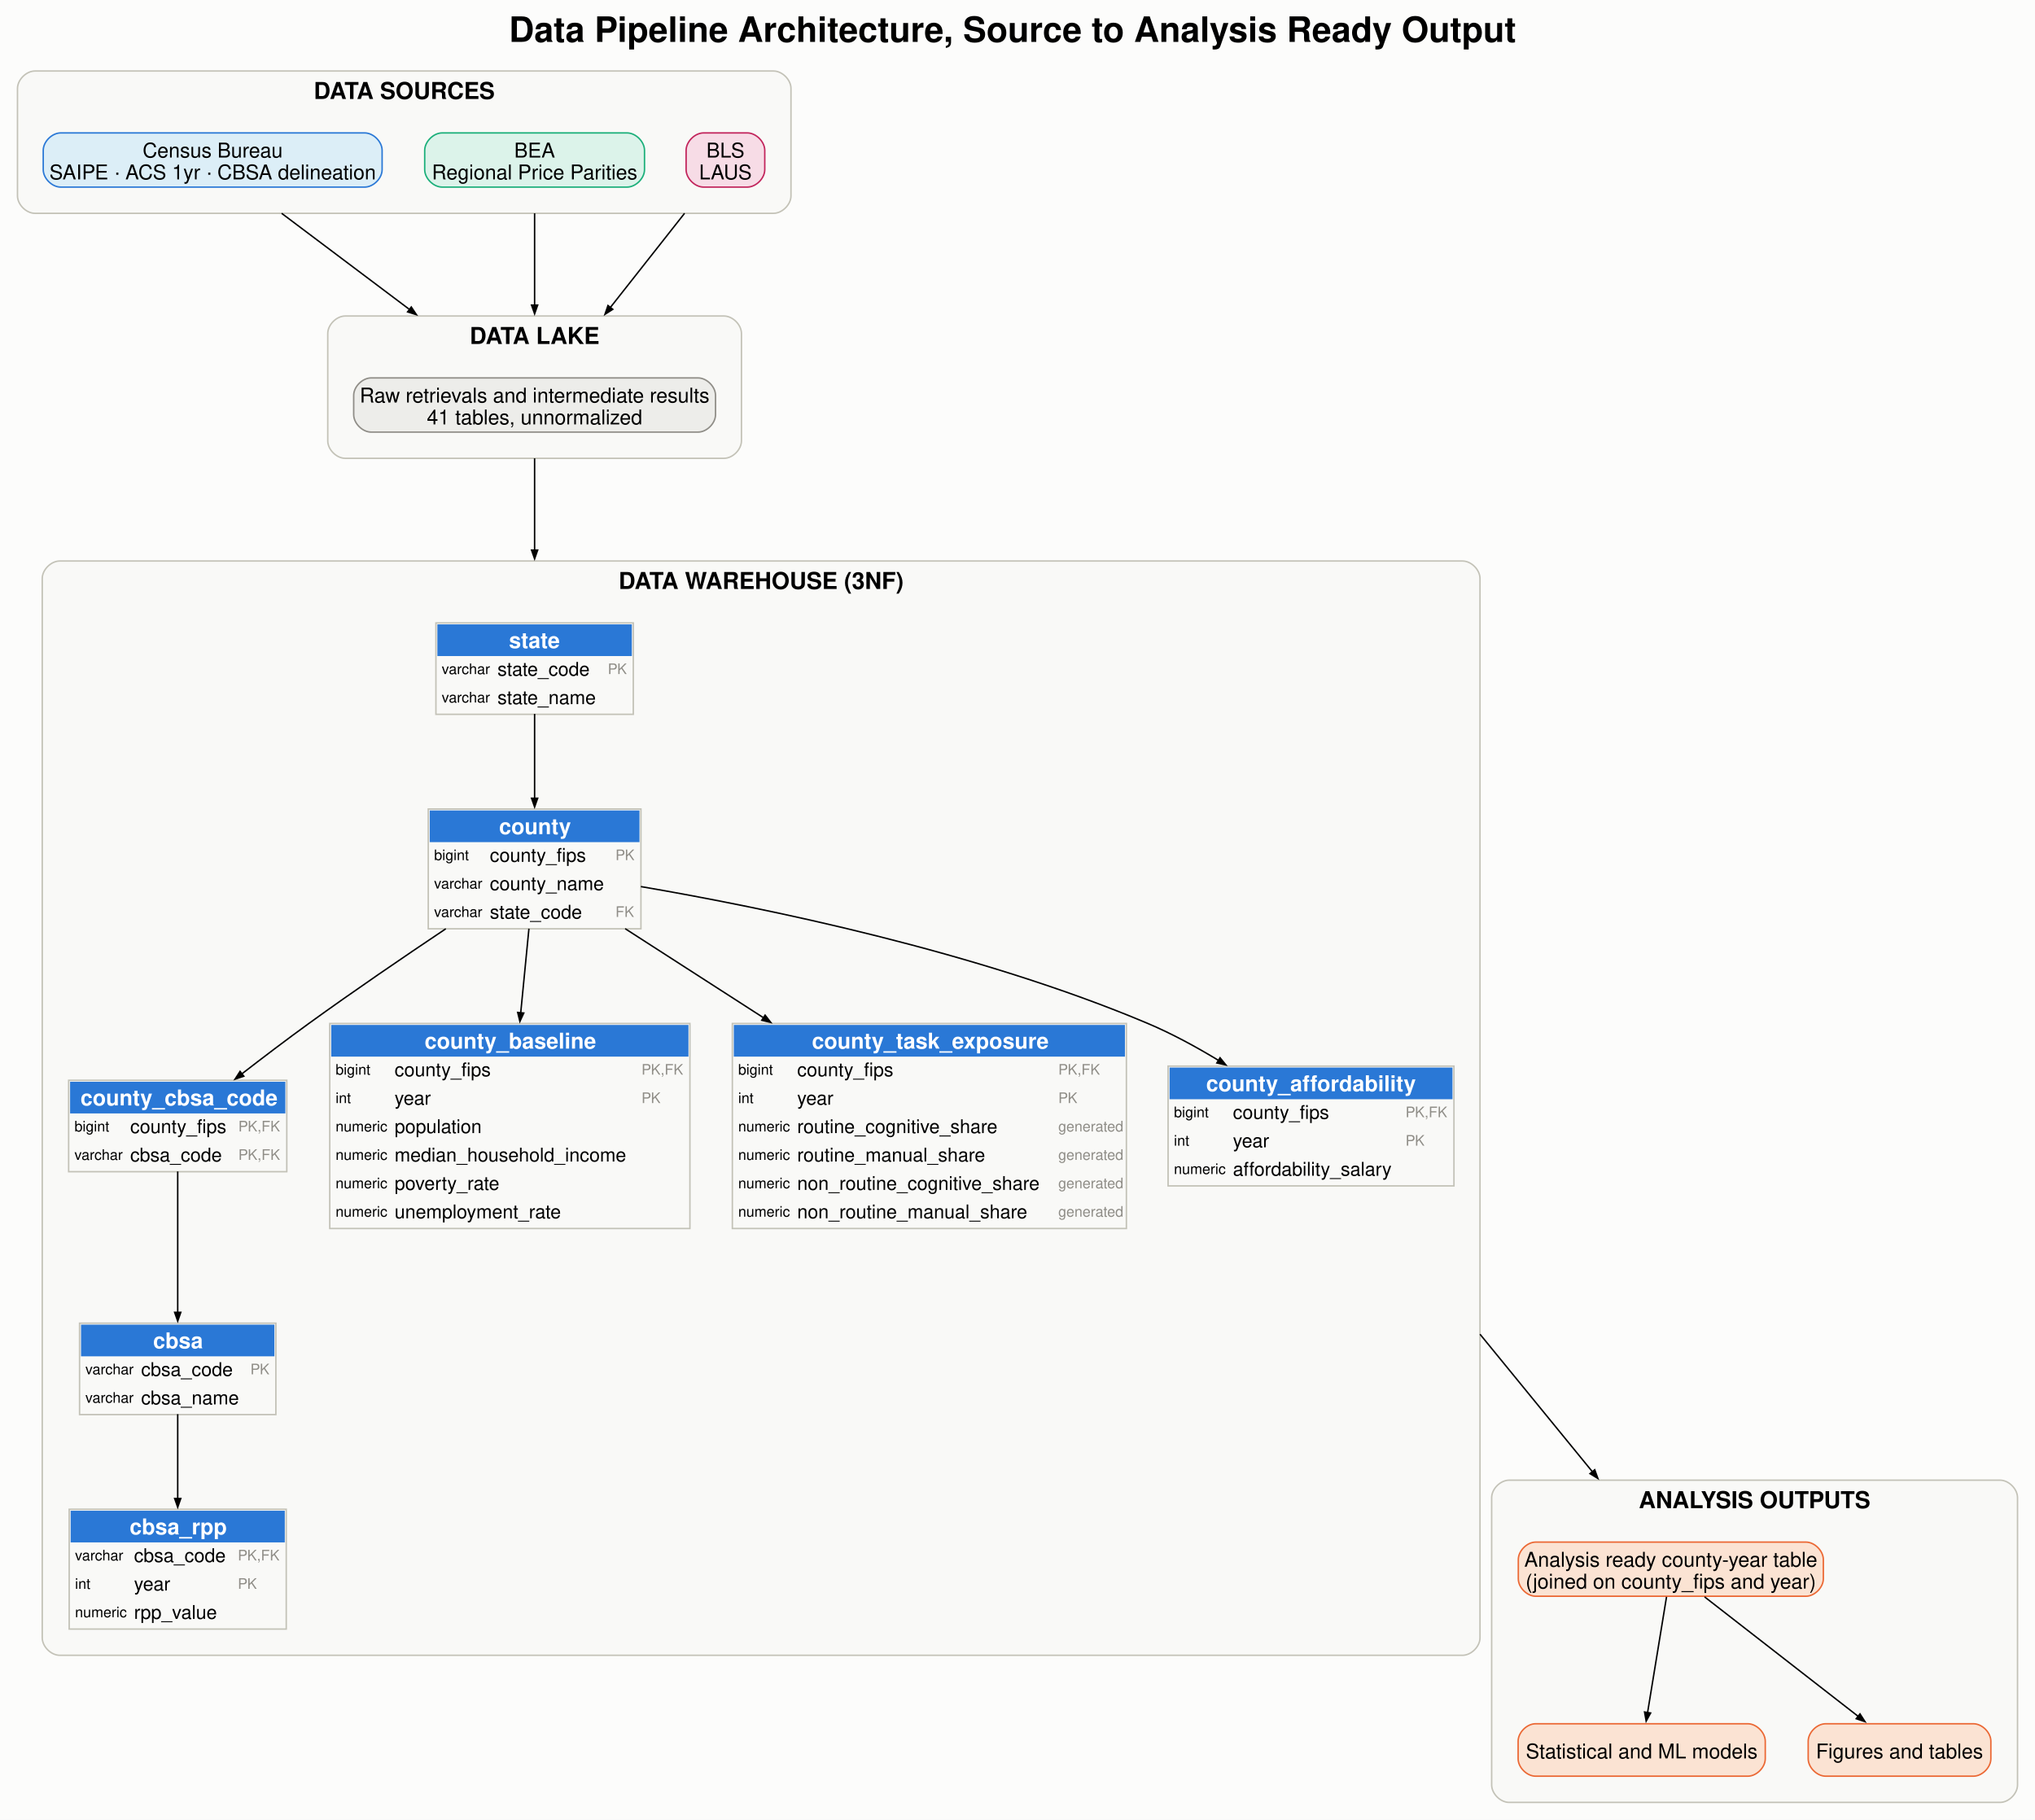
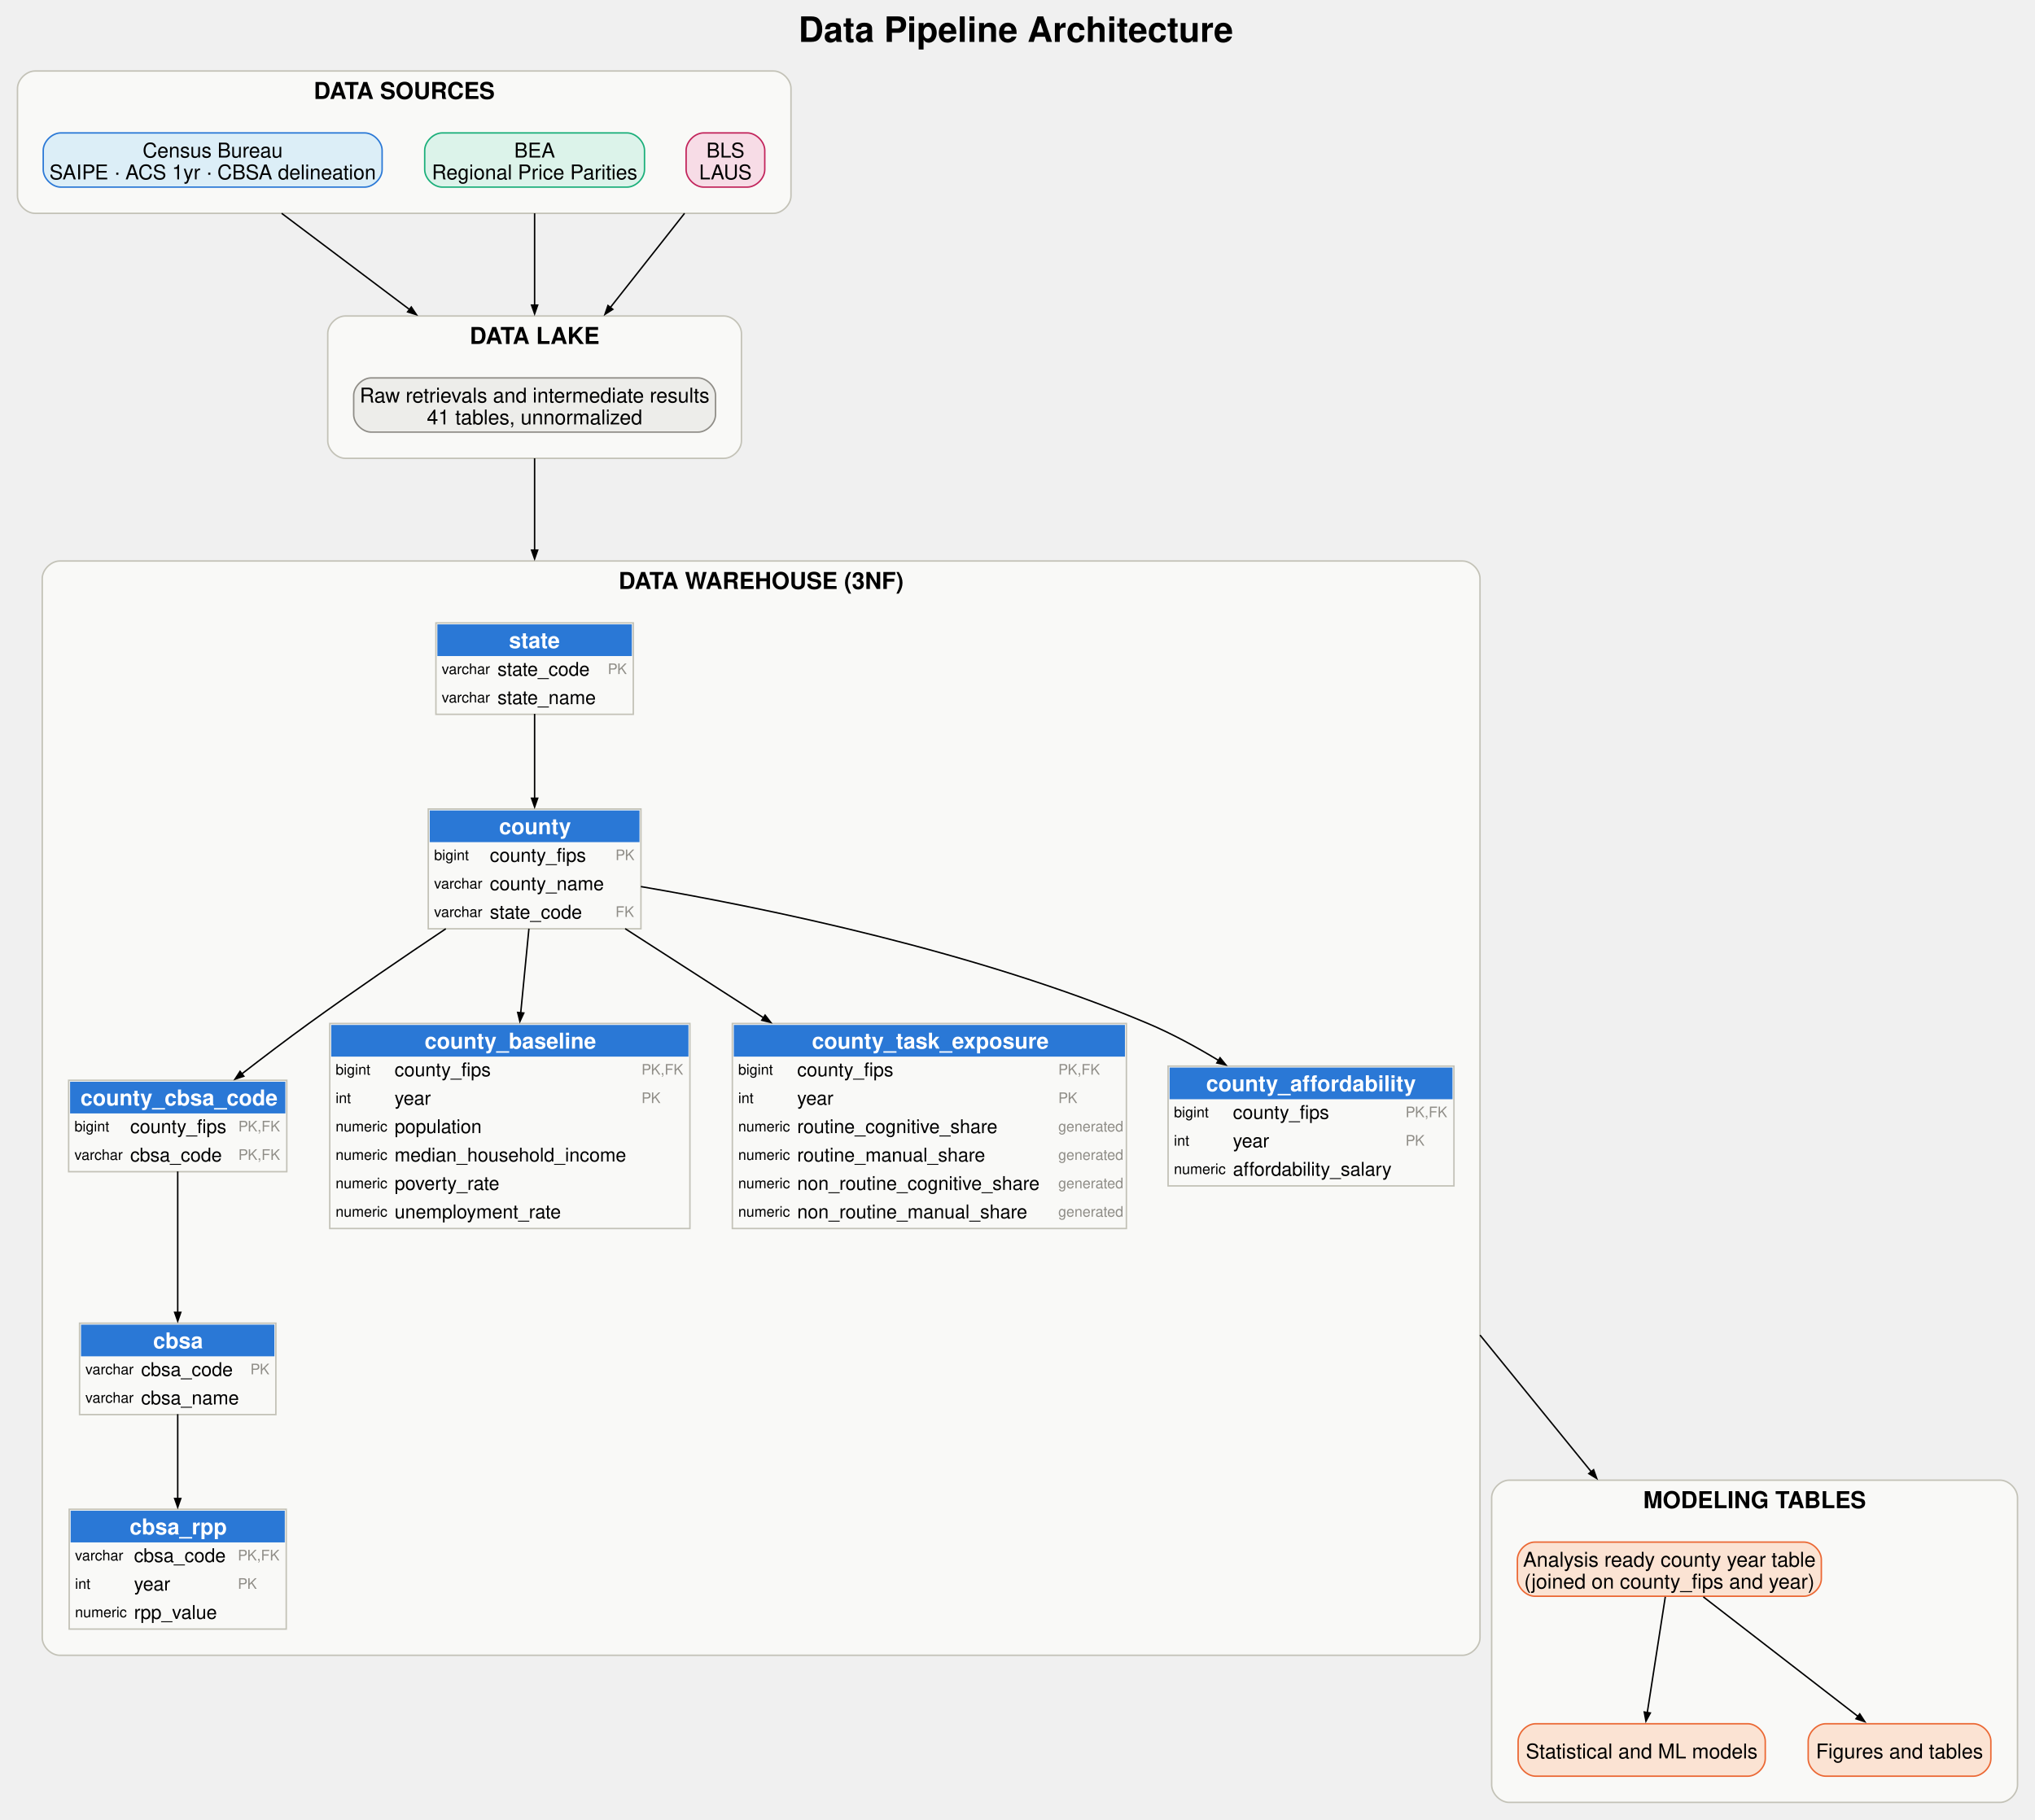
<svg xmlns="http://www.w3.org/2000/svg" width="1397pt" height="1249pt" viewBox="0.00 0.00 1397.00 1249.00">
  <g id="graph0" class="graph" transform="scale(1 1) rotate(0) translate(4 1245.4)">
-     <polygon fill="#fcfcfb" stroke="none" points="-4,4 -4,-1245.4 1393,-1245.4 1393,4 -4,4" />
-     <text xml:space="preserve" text-anchor="start" x="345.38" y="-1216.65" font-family="Helvetica,sans-Serif" font-weight="bold" font-size="24.00">Data Pipeline Architecture, Source to Analysis Ready Output</text>
+     <text xml:space="preserve" text-anchor="start" x="544.12" y="-1216.65" font-family="Helvetica,sans-Serif" font-weight="bold" font-size="24.00">Data Pipeline Architecture</text>
    <g id="clust1" class="cluster">
      <path fill="#f9f9f7" stroke="#c3c2b7" d="M20,-1098.95C20,-1098.95 527,-1098.95 527,-1098.95 533,-1098.95 539,-1104.95 539,-1110.95 539,-1110.95 539,-1184.65 539,-1184.65 539,-1190.65 533,-1196.65 527,-1196.65 527,-1196.65 20,-1196.65 20,-1196.65 14,-1196.65 8,-1190.65 8,-1184.65 8,-1184.65 8,-1110.95 8,-1110.95 8,-1104.95 14,-1098.95 20,-1098.95" />
      <text xml:space="preserve" text-anchor="middle" x="273.5" y="-1177.45" font-family="Helvetica,sans-Serif" font-weight="bold" font-size="16.00">DATA SOURCES</text>
    </g>
    <g id="clust2" class="cluster">
      <path fill="#f9f9f7" stroke="#c3c2b7" d="M233,-930.75C233,-930.75 493,-930.75 493,-930.75 499,-930.75 505,-936.75 505,-942.75 505,-942.75 505,-1016.45 505,-1016.45 505,-1022.45 499,-1028.45 493,-1028.45 493,-1028.45 233,-1028.45 233,-1028.45 227,-1028.45 221,-1022.45 221,-1016.45 221,-1016.45 221,-942.75 221,-942.75 221,-936.75 227,-930.75 233,-930.75" />
      <text xml:space="preserve" text-anchor="middle" x="363" y="-1009.25" font-family="Helvetica,sans-Serif" font-weight="bold" font-size="16.00">DATA LAKE</text>
    </g>
    <g id="clust3" class="cluster">
      <path fill="#f9f9f7" stroke="#c3c2b7" d="M37,-109C37,-109 1000,-109 1000,-109 1006,-109 1012,-115 1012,-121 1012,-121 1012,-848.25 1012,-848.25 1012,-854.25 1006,-860.25 1000,-860.25 1000,-860.25 37,-860.25 37,-860.25 31,-860.25 25,-854.25 25,-848.25 25,-848.25 25,-121 25,-121 25,-115 31,-109 37,-109" />
      <text xml:space="preserve" text-anchor="middle" x="518.5" y="-841.05" font-family="Helvetica,sans-Serif" font-weight="bold" font-size="16.00">DATA WAREHOUSE (3NF)</text>
    </g>
    <g id="clust5" class="cluster">
      <path fill="#f9f9f7" stroke="#c3c2b7" d="M1032,-8C1032,-8 1369,-8 1369,-8 1375,-8 1381,-14 1381,-20 1381,-20 1381,-217.22 1381,-217.22 1381,-223.22 1375,-229.22 1369,-229.22 1369,-229.22 1032,-229.22 1032,-229.22 1026,-229.22 1020,-223.22 1020,-217.22 1020,-217.22 1020,-20 1020,-20 1020,-14 1026,-8 1032,-8" />
-       <text xml:space="preserve" text-anchor="middle" x="1200.5" y="-210.03" font-family="Helvetica,sans-Serif" font-weight="bold" font-size="16.00">ANALYSIS OUTPUTS</text>
+       <text xml:space="preserve" text-anchor="middle" x="1200.5" y="-210.03" font-family="Helvetica,sans-Serif" font-weight="bold" font-size="16.00">MODELING TABLES</text>
    </g>
    <g id="node1" class="node">
      <path fill="#dceef7" stroke="#2a78d6" d="M246.32,-1154.15C246.32,-1154.15 37.68,-1154.15 37.68,-1154.15 31.68,-1154.15 25.68,-1148.15 25.68,-1142.15 25.68,-1142.15 25.68,-1128.95 25.68,-1128.95 25.68,-1122.95 31.68,-1116.95 37.68,-1116.95 37.68,-1116.95 246.32,-1116.95 246.32,-1116.95 252.32,-1116.95 258.32,-1122.95 258.32,-1128.95 258.32,-1128.95 258.32,-1142.15 258.32,-1142.15 258.32,-1148.15 252.32,-1154.15 246.32,-1154.15" />
      <text xml:space="preserve" text-anchor="middle" x="142" y="-1137.25" font-family="Helvetica,sans-Serif" font-size="14.00">Census Bureau</text>
      <text xml:space="preserve" text-anchor="middle" x="142" y="-1122.25" font-family="Helvetica,sans-Serif" font-size="14.00">SAIPE · ACS 1yr · CBSA delineation</text>
    </g>
    <g id="node4" class="node">
      <path fill="#ededea" stroke="#8f8d87" d="M475.2,-985.95C475.2,-985.95 250.8,-985.95 250.8,-985.95 244.8,-985.95 238.8,-979.95 238.8,-973.95 238.8,-973.95 238.8,-960.75 238.8,-960.75 238.8,-954.75 244.8,-948.75 250.8,-948.75 250.8,-948.75 475.2,-948.75 475.2,-948.75 481.2,-948.75 487.2,-954.75 487.2,-960.75 487.2,-960.75 487.2,-973.95 487.2,-973.95 487.2,-979.95 481.2,-985.95 475.2,-985.95" />
      <text xml:space="preserve" text-anchor="middle" x="363" y="-969.05" font-family="Helvetica,sans-Serif" font-size="14.00">Raw retrievals and intermediate results</text>
      <text xml:space="preserve" text-anchor="middle" x="363" y="-954.05" font-family="Helvetica,sans-Serif" font-size="14.00">41 tables, unnormalized</text>
    </g>
    <g id="edge10" class="edge">
      <path fill="none" stroke="black" d="M189.34,-1098.95C214.93,-1079.7 247.33,-1055.34 277.2,-1032.88" />
      <polygon fill="black" stroke="black" points="278.34,-1034.64 281.88,-1029.36 275.82,-1031.28 278.34,-1034.64" />
    </g>
    <g id="node2" class="node">
      <path fill="#dcf3ea" stroke="#1baf7a" d="M426.45,-1154.15C426.45,-1154.15 299.55,-1154.15 299.55,-1154.15 293.55,-1154.15 287.55,-1148.15 287.55,-1142.15 287.55,-1142.15 287.55,-1128.95 287.55,-1128.95 287.55,-1122.95 293.55,-1116.95 299.55,-1116.95 299.55,-1116.95 426.45,-1116.95 426.45,-1116.95 432.45,-1116.95 438.45,-1122.95 438.45,-1128.95 438.45,-1128.95 438.45,-1142.15 438.45,-1142.15 438.45,-1148.15 432.45,-1154.15 426.45,-1154.15" />
      <text xml:space="preserve" text-anchor="middle" x="363" y="-1137.25" font-family="Helvetica,sans-Serif" font-size="14.00">BEA</text>
      <text xml:space="preserve" text-anchor="middle" x="363" y="-1122.25" font-family="Helvetica,sans-Serif" font-size="14.00">Regional Price Parities</text>
    </g>
    <g id="edge11" class="edge">
      <path fill="none" stroke="black" d="M363,-1098.95C363,-1080.56 363,-1057.48 363,-1035.86" />
      <polygon fill="black" stroke="black" points="365.1,-1035.96 363,-1029.96 360.9,-1035.96 365.1,-1035.96" />
    </g>
    <g id="node3" class="node">
      <path fill="#f7dce6" stroke="#c2255c" d="M509,-1154.15C509,-1154.15 479,-1154.15 479,-1154.15 473,-1154.15 467,-1148.15 467,-1142.15 467,-1142.15 467,-1128.95 467,-1128.95 467,-1122.95 473,-1116.95 479,-1116.95 479,-1116.95 509,-1116.95 509,-1116.95 515,-1116.95 521,-1122.95 521,-1128.95 521,-1128.95 521,-1142.15 521,-1142.15 521,-1148.15 515,-1154.15 509,-1154.15" />
      <text xml:space="preserve" text-anchor="middle" x="494" y="-1137.25" font-family="Helvetica,sans-Serif" font-size="14.00">BLS</text>
      <text xml:space="preserve" text-anchor="middle" x="494" y="-1122.25" font-family="Helvetica,sans-Serif" font-size="14.00">LAUS</text>
    </g>
    <g id="edge12" class="edge">
      <path fill="none" stroke="black" d="M465.94,-1098.95C451.02,-1080.02 432.2,-1056.14 414.74,-1033.99" />
      <polygon fill="black" stroke="black" points="416.67,-1033.05 411.31,-1029.64 413.37,-1035.65 416.67,-1033.05" />
    </g>
    <g id="node5" class="node">
      <polygon fill="#2a78d6" stroke="none" points="296.25,-795 296.25,-816.75 429.75,-816.75 429.75,-795 296.25,-795" />
      <text xml:space="preserve" text-anchor="start" x="345.38" y="-800.5" font-family="Helvetica,sans-Serif" font-weight="bold" font-size="15.00" fill="white">state</text>
      <text xml:space="preserve" text-anchor="start" x="299.25" y="-782.62" font-family="Helvetica,sans-Serif" font-size="10.00">varchar</text>
      <text xml:space="preserve" text-anchor="start" x="337.5" y="-781.5" font-family="Helvetica,sans-Serif" font-size="13.00">state_code</text>
      <text xml:space="preserve" text-anchor="start" x="413.25" y="-782.62" font-family="Helvetica,sans-Serif" font-size="10.00" fill="#8f8d87">PK</text>
      <text xml:space="preserve" text-anchor="start" x="299.25" y="-763.12" font-family="Helvetica,sans-Serif" font-size="10.00">varchar</text>
      <text xml:space="preserve" text-anchor="start" x="337.5" y="-762" font-family="Helvetica,sans-Serif" font-size="13.00">state_name</text>
      <polygon fill="none" stroke="#c3c2b7" points="295.25,-755 295.25,-817.75 430.75,-817.75 430.75,-755 295.25,-755" />
    </g>
    <g id="edge13" class="edge">
      <path fill="none" stroke="black" d="M363,-930.75C363,-912.56 363,-889.64 363,-867.49" />
      <polygon fill="black" stroke="black" points="365.1,-867.76 363,-861.76 360.9,-867.76 365.1,-867.76" />
    </g>
    <g id="node6" class="node">
      <polygon fill="#2a78d6" stroke="none" points="291,-667.25 291,-689 435,-689 435,-667.25 291,-667.25" />
      <text xml:space="preserve" text-anchor="start" x="338.62" y="-672.75" font-family="Helvetica,sans-Serif" font-weight="bold" font-size="15.00" fill="white">county</text>
      <text xml:space="preserve" text-anchor="start" x="294" y="-654.88" font-family="Helvetica,sans-Serif" font-size="10.00">bigint</text>
      <text xml:space="preserve" text-anchor="start" x="332.25" y="-653.75" font-family="Helvetica,sans-Serif" font-size="13.00">county_fips</text>
      <text xml:space="preserve" text-anchor="start" x="418.5" y="-654.88" font-family="Helvetica,sans-Serif" font-size="10.00" fill="#8f8d87">PK</text>
      <text xml:space="preserve" text-anchor="start" x="294" y="-635.38" font-family="Helvetica,sans-Serif" font-size="10.00">varchar</text>
      <text xml:space="preserve" text-anchor="start" x="332.25" y="-634.25" font-family="Helvetica,sans-Serif" font-size="13.00">county_name</text>
      <text xml:space="preserve" text-anchor="start" x="294" y="-615.88" font-family="Helvetica,sans-Serif" font-size="10.00">varchar</text>
      <text xml:space="preserve" text-anchor="start" x="332.25" y="-614.75" font-family="Helvetica,sans-Serif" font-size="13.00">state_code</text>
      <text xml:space="preserve" text-anchor="start" x="418.5" y="-615.88" font-family="Helvetica,sans-Serif" font-size="10.00" fill="#8f8d87">FK</text>
      <polygon fill="none" stroke="#c3c2b7" points="290,-607.75 290,-690 436,-690 436,-607.75 290,-607.75" />
    </g>
    <g id="edge1" class="edge">
      <path fill="none" stroke="black" d="M363,-755.3C363,-738.23 363,-716.47 363,-697.16" />
      <polygon fill="black" stroke="black" points="365.1,-697.4 363,-691.4 360.9,-697.4 365.1,-697.4" />
    </g>
    <g id="node7" class="node">
      <polygon fill="#2a78d6" stroke="none" points="223.38,-520 223.38,-541.75 468.62,-541.75 468.62,-520 223.38,-520" />
      <text xml:space="preserve" text-anchor="start" x="287.5" y="-525.5" font-family="Helvetica,sans-Serif" font-weight="bold" font-size="15.00" fill="white">county_baseline</text>
      <text xml:space="preserve" text-anchor="start" x="226.38" y="-507.62" font-family="Helvetica,sans-Serif" font-size="10.00">bigint</text>
      <text xml:space="preserve" text-anchor="start" x="266.88" y="-506.5" font-family="Helvetica,sans-Serif" font-size="13.00">county_fips</text>
      <text xml:space="preserve" text-anchor="start" x="436.38" y="-507.62" font-family="Helvetica,sans-Serif" font-size="10.00" fill="#8f8d87">PK,FK</text>
      <text xml:space="preserve" text-anchor="start" x="226.38" y="-488.12" font-family="Helvetica,sans-Serif" font-size="10.00">int</text>
      <text xml:space="preserve" text-anchor="start" x="266.88" y="-487" font-family="Helvetica,sans-Serif" font-size="13.00">year</text>
      <text xml:space="preserve" text-anchor="start" x="436.38" y="-488.12" font-family="Helvetica,sans-Serif" font-size="10.00" fill="#8f8d87">PK</text>
      <text xml:space="preserve" text-anchor="start" x="226.38" y="-468.62" font-family="Helvetica,sans-Serif" font-size="10.00">numeric</text>
      <text xml:space="preserve" text-anchor="start" x="266.88" y="-467.5" font-family="Helvetica,sans-Serif" font-size="13.00">population</text>
      <text xml:space="preserve" text-anchor="start" x="226.38" y="-449.12" font-family="Helvetica,sans-Serif" font-size="10.00">numeric</text>
      <text xml:space="preserve" text-anchor="start" x="266.88" y="-448" font-family="Helvetica,sans-Serif" font-size="13.00">median_household_income</text>
      <text xml:space="preserve" text-anchor="start" x="226.38" y="-429.62" font-family="Helvetica,sans-Serif" font-size="10.00">numeric</text>
      <text xml:space="preserve" text-anchor="start" x="266.88" y="-428.5" font-family="Helvetica,sans-Serif" font-size="13.00">poverty_rate</text>
      <text xml:space="preserve" text-anchor="start" x="226.38" y="-410.12" font-family="Helvetica,sans-Serif" font-size="10.00">numeric</text>
      <text xml:space="preserve" text-anchor="start" x="266.88" y="-409" font-family="Helvetica,sans-Serif" font-size="13.00">unemployment_rate</text>
      <polygon fill="none" stroke="#c3c2b7" points="222.38,-402 222.38,-542.75 469.62,-542.75 469.62,-402 222.38,-402" />
    </g>
    <g id="edge2" class="edge">
      <path fill="none" stroke="black" d="M359.1,-607.84C357.42,-590.63 355.41,-569.92 353.46,-549.97" />
      <polygon fill="black" stroke="black" points="355.57,-549.93 352.9,-544.16 351.39,-550.34 355.57,-549.93" />
    </g>
    <g id="node8" class="node">
      <polygon fill="#2a78d6" stroke="none" points="499.75,-520 499.75,-541.75 768.25,-541.75 768.25,-520 499.75,-520" />
      <text xml:space="preserve" text-anchor="start" x="553.38" y="-525.5" font-family="Helvetica,sans-Serif" font-weight="bold" font-size="15.00" fill="white">county_task_exposure</text>
      <text xml:space="preserve" text-anchor="start" x="502.75" y="-507.62" font-family="Helvetica,sans-Serif" font-size="10.00">bigint</text>
      <text xml:space="preserve" text-anchor="start" x="543.25" y="-506.5" font-family="Helvetica,sans-Serif" font-size="13.00">county_fips</text>
      <text xml:space="preserve" text-anchor="start" x="722.5" y="-507.62" font-family="Helvetica,sans-Serif" font-size="10.00" fill="#8f8d87">PK,FK</text>
      <text xml:space="preserve" text-anchor="start" x="502.75" y="-488.12" font-family="Helvetica,sans-Serif" font-size="10.00">int</text>
      <text xml:space="preserve" text-anchor="start" x="543.25" y="-487" font-family="Helvetica,sans-Serif" font-size="13.00">year</text>
      <text xml:space="preserve" text-anchor="start" x="722.5" y="-488.12" font-family="Helvetica,sans-Serif" font-size="10.00" fill="#8f8d87">PK</text>
      <text xml:space="preserve" text-anchor="start" x="502.75" y="-468.62" font-family="Helvetica,sans-Serif" font-size="10.00">numeric</text>
      <text xml:space="preserve" text-anchor="start" x="543.25" y="-467.5" font-family="Helvetica,sans-Serif" font-size="13.00">routine_cognitive_share</text>
      <text xml:space="preserve" text-anchor="start" x="722.5" y="-468.62" font-family="Helvetica,sans-Serif" font-size="10.00" fill="#8f8d87">generated</text>
      <text xml:space="preserve" text-anchor="start" x="502.75" y="-449.12" font-family="Helvetica,sans-Serif" font-size="10.00">numeric</text>
      <text xml:space="preserve" text-anchor="start" x="543.25" y="-448" font-family="Helvetica,sans-Serif" font-size="13.00">routine_manual_share</text>
      <text xml:space="preserve" text-anchor="start" x="722.5" y="-449.12" font-family="Helvetica,sans-Serif" font-size="10.00" fill="#8f8d87">generated</text>
      <text xml:space="preserve" text-anchor="start" x="502.75" y="-429.62" font-family="Helvetica,sans-Serif" font-size="10.00">numeric</text>
      <text xml:space="preserve" text-anchor="start" x="543.25" y="-428.5" font-family="Helvetica,sans-Serif" font-size="13.00">non_routine_cognitive_share</text>
      <text xml:space="preserve" text-anchor="start" x="722.5" y="-429.62" font-family="Helvetica,sans-Serif" font-size="10.00" fill="#8f8d87">generated</text>
      <text xml:space="preserve" text-anchor="start" x="502.75" y="-410.12" font-family="Helvetica,sans-Serif" font-size="10.00">numeric</text>
      <text xml:space="preserve" text-anchor="start" x="543.25" y="-409" font-family="Helvetica,sans-Serif" font-size="13.00">non_routine_manual_share</text>
      <text xml:space="preserve" text-anchor="start" x="722.5" y="-410.12" font-family="Helvetica,sans-Serif" font-size="10.00" fill="#8f8d87">generated</text>
      <polygon fill="none" stroke="#c3c2b7" points="498.75,-402 498.75,-542.75 769.25,-542.75 769.25,-402 498.75,-402" />
    </g>
    <g id="edge3" class="edge">
      <path fill="none" stroke="black" d="M425.17,-607.84C453.42,-589.65 487.75,-567.55 520.34,-546.56" />
      <polygon fill="black" stroke="black" points="521.23,-548.49 525.13,-543.47 518.95,-544.96 521.23,-548.49" />
    </g>
    <g id="node9" class="node">
      <polygon fill="#2a78d6" stroke="none" points="798.88,-490.75 798.88,-512.5 993.12,-512.5 993.12,-490.75 798.88,-490.75" />
      <text xml:space="preserve" text-anchor="start" x="824" y="-496.25" font-family="Helvetica,sans-Serif" font-weight="bold" font-size="15.00" fill="white">county_affordability</text>
      <text xml:space="preserve" text-anchor="start" x="801.88" y="-478.38" font-family="Helvetica,sans-Serif" font-size="10.00">bigint</text>
      <text xml:space="preserve" text-anchor="start" x="842.38" y="-477.25" font-family="Helvetica,sans-Serif" font-size="13.00">county_fips</text>
      <text xml:space="preserve" text-anchor="start" x="960.88" y="-478.38" font-family="Helvetica,sans-Serif" font-size="10.00" fill="#8f8d87">PK,FK</text>
      <text xml:space="preserve" text-anchor="start" x="801.88" y="-458.88" font-family="Helvetica,sans-Serif" font-size="10.00">int</text>
      <text xml:space="preserve" text-anchor="start" x="842.38" y="-457.75" font-family="Helvetica,sans-Serif" font-size="13.00">year</text>
      <text xml:space="preserve" text-anchor="start" x="960.88" y="-458.88" font-family="Helvetica,sans-Serif" font-size="10.00" fill="#8f8d87">PK</text>
      <text xml:space="preserve" text-anchor="start" x="801.88" y="-439.38" font-family="Helvetica,sans-Serif" font-size="10.00">numeric</text>
      <text xml:space="preserve" text-anchor="start" x="842.38" y="-438.25" font-family="Helvetica,sans-Serif" font-size="13.00">affordability_salary</text>
      <polygon fill="none" stroke="#c3c2b7" points="797.88,-431.25 797.88,-513.5 994.12,-513.5 994.12,-431.25 797.88,-431.25" />
    </g>
    <g id="edge4" class="edge">
      <path fill="none" stroke="black" d="M435.95,-636.74C521.67,-622.06 667.06,-592.14 784,-542.75 800.46,-535.8 817.31,-526.63 832.77,-517.24" />
      <polygon fill="black" stroke="black" points="833.55,-519.22 837.56,-514.29 831.35,-515.65 833.55,-519.22" />
    </g>
    <g id="node10" class="node">
      <polygon fill="#2a78d6" stroke="none" points="44.12,-481 44.12,-502.75 191.88,-502.75 191.88,-481 44.12,-481" />
      <text xml:space="preserve" text-anchor="start" x="51.25" y="-486.5" font-family="Helvetica,sans-Serif" font-weight="bold" font-size="15.00" fill="white">county_cbsa_code</text>
      <text xml:space="preserve" text-anchor="start" x="47.12" y="-468.62" font-family="Helvetica,sans-Serif" font-size="10.00">bigint</text>
      <text xml:space="preserve" text-anchor="start" x="85.38" y="-467.5" font-family="Helvetica,sans-Serif" font-size="13.00">county_fips</text>
      <text xml:space="preserve" text-anchor="start" x="159.62" y="-468.62" font-family="Helvetica,sans-Serif" font-size="10.00" fill="#8f8d87">PK,FK</text>
      <text xml:space="preserve" text-anchor="start" x="47.12" y="-449.12" font-family="Helvetica,sans-Serif" font-size="10.00">varchar</text>
      <text xml:space="preserve" text-anchor="start" x="85.38" y="-448" font-family="Helvetica,sans-Serif" font-size="13.00">cbsa_code</text>
      <text xml:space="preserve" text-anchor="start" x="159.62" y="-449.12" font-family="Helvetica,sans-Serif" font-size="10.00" fill="#8f8d87">PK,FK</text>
      <polygon fill="none" stroke="#c3c2b7" points="43.12,-441 43.12,-503.75 192.88,-503.75 192.88,-441 43.12,-441" />
    </g>
    <g id="edge5" class="edge">
      <path fill="none" stroke="black" d="M302.05,-607.78C273.25,-588.52 238.56,-564.86 208,-542.75 192.76,-531.72 176.39,-519.29 161.84,-508.02" />
      <polygon fill="black" stroke="black" points="163.37,-506.55 157.35,-504.53 160.8,-509.87 163.37,-506.55" />
    </g>
    <g id="node13" class="node">
-       <path fill="#fbe3d3" stroke="#eb6834" d="M1235.7,-186.72C1235.7,-186.72 1050.3,-186.72 1050.3,-186.72 1044.3,-186.72 1038.3,-180.72 1038.3,-174.72 1038.3,-174.72 1038.3,-161.53 1038.3,-161.53 1038.3,-155.53 1044.3,-149.53 1050.3,-149.53 1050.3,-149.53 1235.7,-149.53 1235.7,-149.53 1241.7,-149.53 1247.7,-155.53 1247.7,-161.53 1247.7,-161.53 1247.7,-174.72 1247.7,-174.72 1247.7,-180.72 1241.7,-186.72 1235.7,-186.72" />
-       <text xml:space="preserve" text-anchor="middle" x="1143" y="-169.82" font-family="Helvetica,sans-Serif" font-size="14.00">Analysis ready county-year table</text>
-       <text xml:space="preserve" text-anchor="middle" x="1143" y="-154.82" font-family="Helvetica,sans-Serif" font-size="14.00">(joined on county_fips and year)</text>
+       <path fill="#fbe3d3" stroke="#eb6834" d="M1234.33,-186.72C1234.33,-186.72 1049.67,-186.72 1049.67,-186.72 1043.67,-186.72 1037.67,-180.72 1037.67,-174.72 1037.67,-174.72 1037.67,-161.53 1037.67,-161.53 1037.67,-155.53 1043.67,-149.53 1049.67,-149.53 1049.67,-149.53 1234.33,-149.53 1234.33,-149.53 1240.33,-149.53 1246.33,-155.53 1246.33,-161.53 1246.33,-161.53 1246.33,-174.72 1246.33,-174.72 1246.33,-180.72 1240.33,-186.72 1234.33,-186.72" />
+       <text xml:space="preserve" text-anchor="middle" x="1142" y="-169.82" font-family="Helvetica,sans-Serif" font-size="14.00">Analysis ready county year table</text>
+       <text xml:space="preserve" text-anchor="middle" x="1142" y="-154.82" font-family="Helvetica,sans-Serif" font-size="14.00">(joined on county_fips and year)</text>
    </g>
    <g id="edge14" class="edge">
-       <path fill="none" stroke="black" d="M1012,-329.43C1038.98,-296.41 1066.45,-262.8 1089.22,-234.94" />
-       <polygon fill="black" stroke="black" points="1090.76,-236.37 1092.93,-230.39 1087.51,-233.71 1090.76,-236.37" />
+       <path fill="none" stroke="black" d="M1012,-328.85C1038.73,-296.01 1065.89,-262.63 1088.43,-234.94" />
+       <polygon fill="black" stroke="black" points="1089.97,-236.37 1092.13,-230.4 1086.72,-233.72 1089.97,-236.37" />
    </g>
    <g id="node11" class="node">
      <polygon fill="#2a78d6" stroke="none" points="51.62,-314.25 51.62,-336 184.38,-336 184.38,-314.25 51.62,-314.25" />
      <text xml:space="preserve" text-anchor="start" x="101.12" y="-319.75" font-family="Helvetica,sans-Serif" font-weight="bold" font-size="15.00" fill="white">cbsa</text>
      <text xml:space="preserve" text-anchor="start" x="54.62" y="-301.88" font-family="Helvetica,sans-Serif" font-size="10.00">varchar</text>
      <text xml:space="preserve" text-anchor="start" x="92.88" y="-300.75" font-family="Helvetica,sans-Serif" font-size="13.00">cbsa_code</text>
      <text xml:space="preserve" text-anchor="start" x="167.88" y="-301.88" font-family="Helvetica,sans-Serif" font-size="10.00" fill="#8f8d87">PK</text>
      <text xml:space="preserve" text-anchor="start" x="54.62" y="-282.38" font-family="Helvetica,sans-Serif" font-size="10.00">varchar</text>
      <text xml:space="preserve" text-anchor="start" x="92.88" y="-281.25" font-family="Helvetica,sans-Serif" font-size="13.00">cbsa_name</text>
      <polygon fill="none" stroke="#c3c2b7" points="50.62,-274.25 50.62,-337 185.38,-337 185.38,-274.25 50.62,-274.25" />
    </g>
    <g id="edge6" class="edge">
      <path fill="none" stroke="black" d="M118,-441.16C118,-413.84 118,-373.52 118,-344.15" />
      <polygon fill="black" stroke="black" points="120.1,-344.44 118,-338.44 115.9,-344.44 120.1,-344.44" />
    </g>
    <g id="node12" class="node">
      <polygon fill="#2a78d6" stroke="none" points="44.5,-186.5 44.5,-208.25 191.5,-208.25 191.5,-186.5 44.5,-186.5" />
      <text xml:space="preserve" text-anchor="start" x="85" y="-192" font-family="Helvetica,sans-Serif" font-weight="bold" font-size="15.00" fill="white">cbsa_rpp</text>
      <text xml:space="preserve" text-anchor="start" x="47.5" y="-174.12" font-family="Helvetica,sans-Serif" font-size="10.00">varchar</text>
      <text xml:space="preserve" text-anchor="start" x="88" y="-173" font-family="Helvetica,sans-Serif" font-size="13.00">cbsa_code</text>
      <text xml:space="preserve" text-anchor="start" x="159.25" y="-174.12" font-family="Helvetica,sans-Serif" font-size="10.00" fill="#8f8d87">PK,FK</text>
      <text xml:space="preserve" text-anchor="start" x="47.5" y="-154.62" font-family="Helvetica,sans-Serif" font-size="10.00">int</text>
      <text xml:space="preserve" text-anchor="start" x="88" y="-153.5" font-family="Helvetica,sans-Serif" font-size="13.00">year</text>
      <text xml:space="preserve" text-anchor="start" x="159.25" y="-154.62" font-family="Helvetica,sans-Serif" font-size="10.00" fill="#8f8d87">PK</text>
      <text xml:space="preserve" text-anchor="start" x="47.5" y="-135.12" font-family="Helvetica,sans-Serif" font-size="10.00">numeric</text>
      <text xml:space="preserve" text-anchor="start" x="88" y="-134" font-family="Helvetica,sans-Serif" font-size="13.00">rpp_value</text>
      <polygon fill="none" stroke="#c3c2b7" points="43.5,-127 43.5,-209.25 192.5,-209.25 192.5,-127 43.5,-127" />
    </g>
    <g id="edge7" class="edge">
      <path fill="none" stroke="black" d="M118,-274.55C118,-257.48 118,-235.72 118,-216.41" />
      <polygon fill="black" stroke="black" points="120.1,-216.65 118,-210.65 115.9,-216.65 120.1,-216.65" />
    </g>
    <g id="node14" class="node">
      <path fill="#fbe3d3" stroke="#eb6834" d="M1195.83,-62C1195.83,-62 1050.17,-62 1050.17,-62 1044.17,-62 1038.17,-56 1038.17,-50 1038.17,-50 1038.17,-38 1038.17,-38 1038.17,-32 1044.17,-26 1050.17,-26 1050.17,-26 1195.83,-26 1195.83,-26 1201.83,-26 1207.83,-32 1207.83,-38 1207.83,-38 1207.83,-50 1207.83,-50 1207.83,-56 1201.83,-62 1195.83,-62" />
      <text xml:space="preserve" text-anchor="middle" x="1123" y="-38.2" font-family="Helvetica,sans-Serif" font-size="14.00">Statistical and ML models</text>
    </g>
    <g id="edge8" class="edge">
-       <path fill="none" stroke="black" d="M1140.05,-149.11C1136.6,-128.03 1130.87,-93.04 1127.01,-69.51" />
-       <polygon fill="black" stroke="black" points="1129.12,-69.38 1126.08,-63.8 1124.98,-70.06 1129.12,-69.38" />
+       <path fill="none" stroke="black" d="M1139.2,-149.11C1135.92,-128.03 1130.47,-93.04 1126.81,-69.51" />
+       <polygon fill="black" stroke="black" points="1128.92,-69.4 1125.92,-63.8 1124.77,-70.05 1128.92,-69.4" />
    </g>
    <g id="node15" class="node">
      <path fill="#fbe3d3" stroke="#eb6834" d="M1350.7,-62C1350.7,-62 1249.3,-62 1249.3,-62 1243.3,-62 1237.3,-56 1237.3,-50 1237.3,-50 1237.3,-38 1237.3,-38 1237.3,-32 1243.3,-26 1249.3,-26 1249.3,-26 1350.7,-26 1350.7,-26 1356.7,-26 1362.7,-32 1362.7,-38 1362.7,-38 1362.7,-50 1362.7,-50 1362.7,-56 1356.7,-62 1350.7,-62" />
      <text xml:space="preserve" text-anchor="middle" x="1300" y="-38.2" font-family="Helvetica,sans-Serif" font-size="14.00">Figures and tables</text>
    </g>
    <g id="edge9" class="edge">
-       <path fill="none" stroke="black" d="M1166.17,-149.11C1194.23,-127.27 1241.51,-90.5 1271.7,-67.01" />
-       <polygon fill="black" stroke="black" points="1272.86,-68.77 1276.31,-63.43 1270.28,-65.46 1272.86,-68.77" />
+       <path fill="none" stroke="black" d="M1165.31,-149.11C1193.56,-127.27 1241.13,-90.5 1271.52,-67.01" />
+       <polygon fill="black" stroke="black" points="1272.7,-68.76 1276.16,-63.43 1270.13,-65.43 1272.7,-68.76" />
    </g>
  </g>
</svg>
